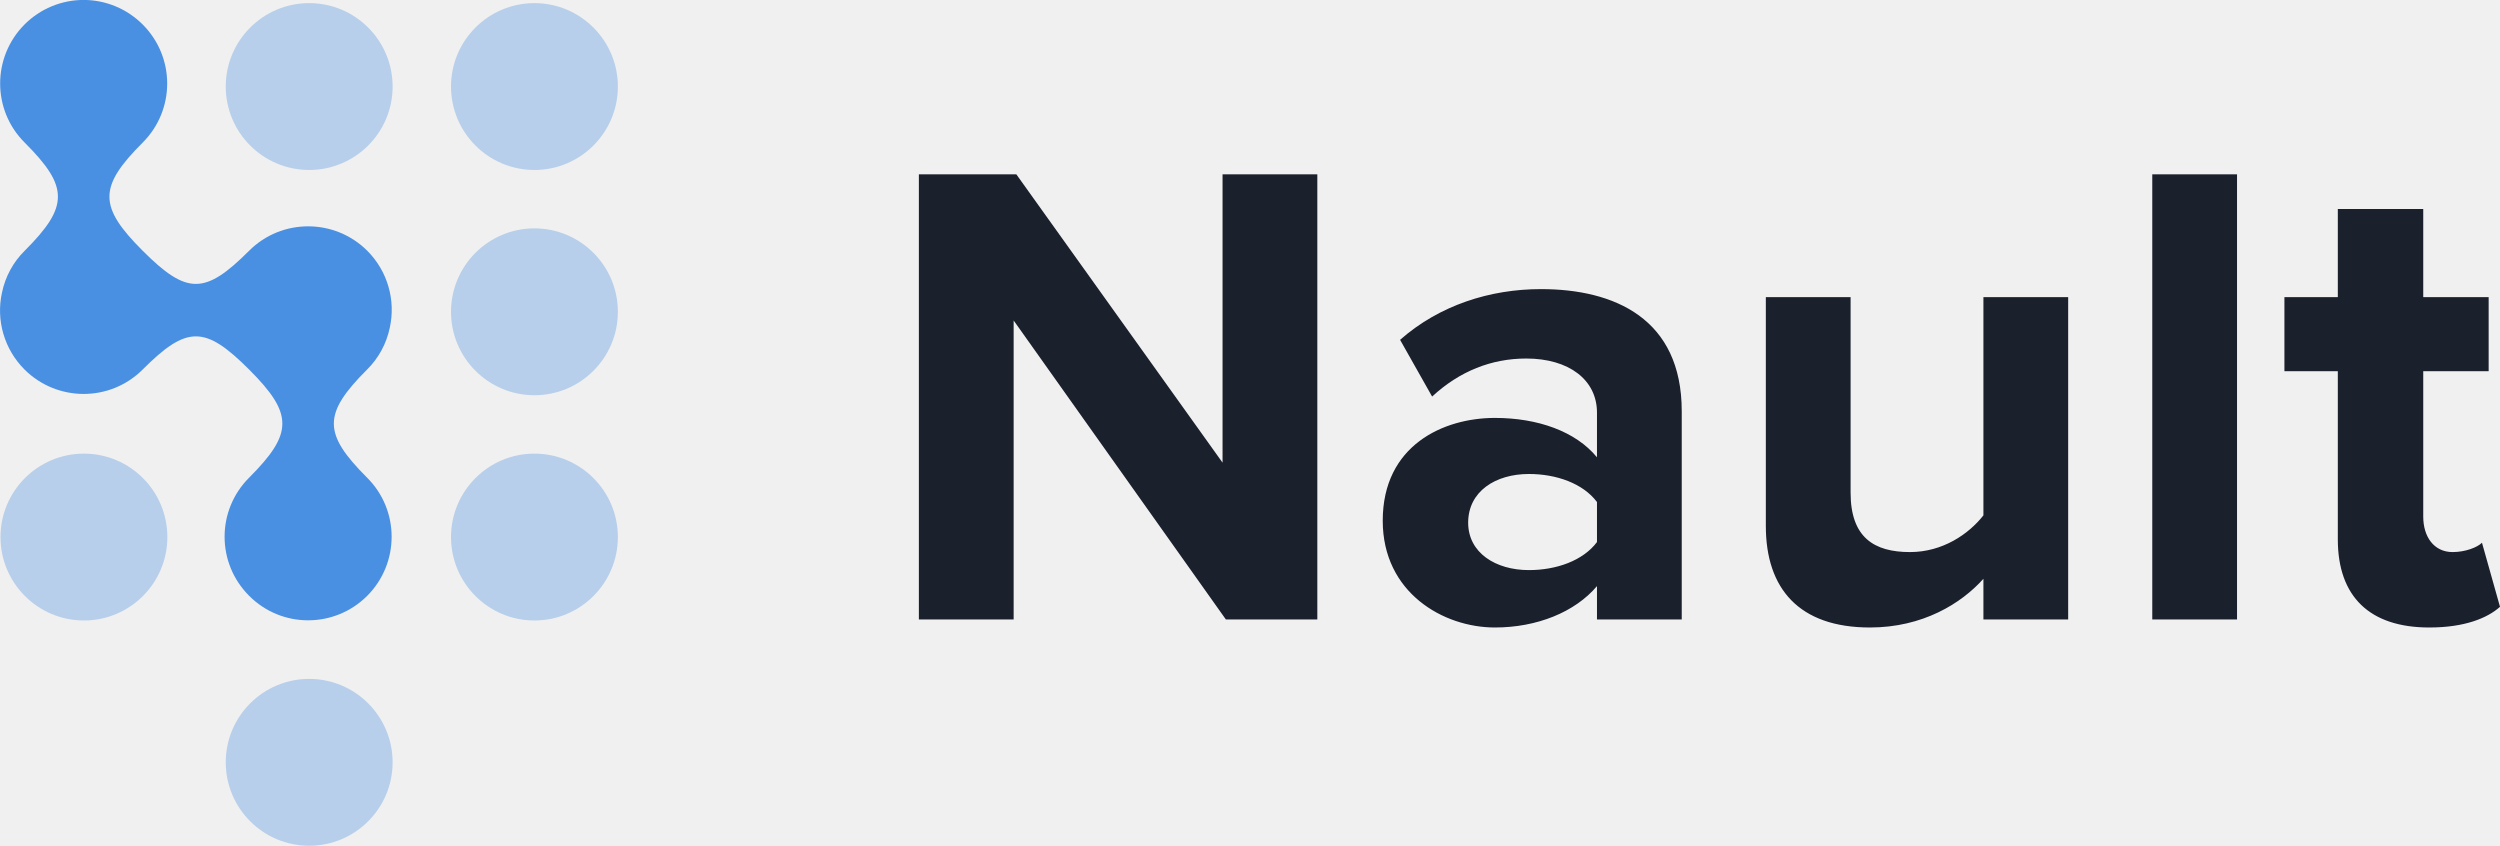
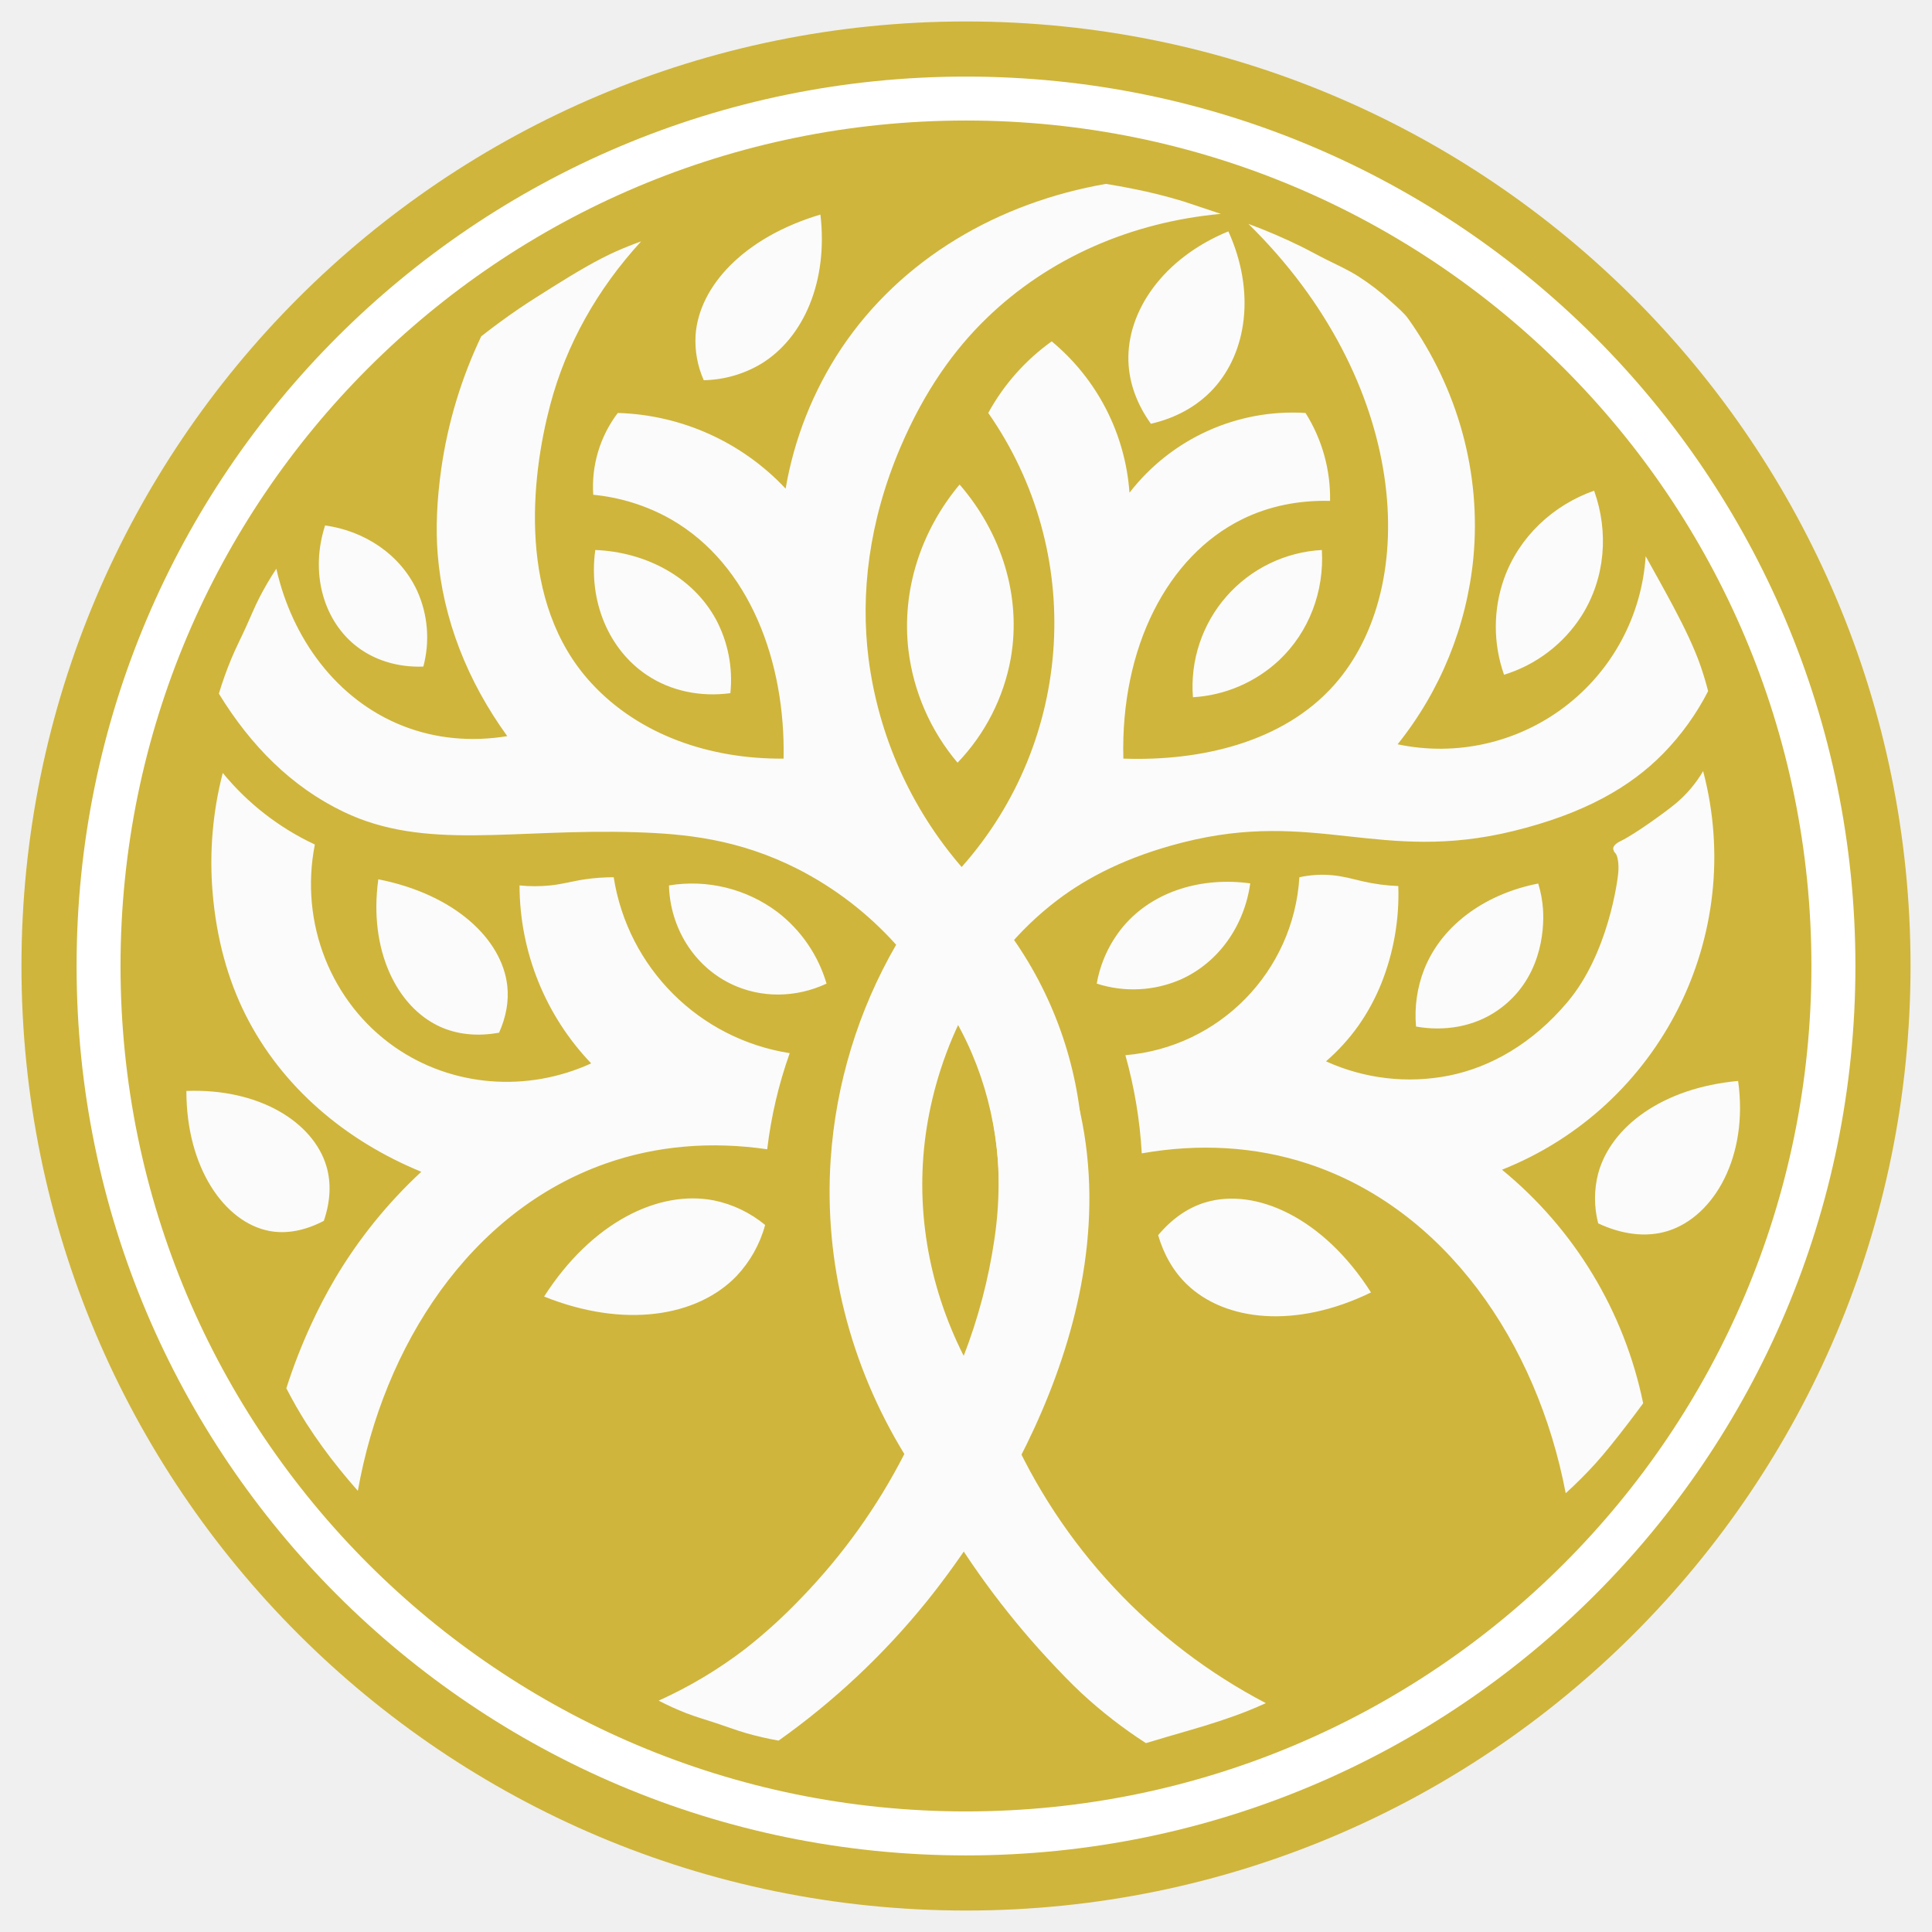
- <svg xmlns="http://www.w3.org/2000/svg" version="1.1" id="Layer_1" x="0px" y="0px" viewBox="443 143.1 1498.3 506.9" style="enable-background:new 443 143.1 1498.3 506.9;" xml:space="preserve">
-   <style type="text/css">
- 	.st0{fill:#4A90E2;}
- 	.st1{fill:#B7CFEA;}
- 	.st2{fill:#1A202C;}
- </style>
-   <g transform="translate(-233.7 -345.73)">
-     <path class="st0" d="M826,845.9c-19.6-19.6-19.6-51.2,0-70.8c26.6-26.6,26.5-38.3,0-64.8c-26.5-26.5-37.3-26.5-63.8,0   c-19.5,19.5-51.2,19.5-70.8,0c-12.1-12.1-17.2-29.5-13.5-46.2c2-9.5,6.7-18.2,13.6-25c26.6-26.6,26.5-38.3,0-64.8   c-19.6-19.5-19.6-51.2-0.1-70.8c0,0,0,0,0,0c9.4-9.4,22.1-14.7,35.4-14.7c13.3,0,26,5.3,35.4,14.7c19.6,19.6,19.6,51.2,0,70.8   c-26.6,26.6-26.5,38.3,0,64.8c26.5,26.5,37.3,26.5,63.8,0c19.5-19.5,51.2-19.5,70.8,0c12.1,12.1,17.2,29.5,13.5,46.2   c-2,9.5-6.7,18.2-13.6,25c-26.6,26.6-26.5,38.3,0,64.8c19.6,19.5,19.6,51.2,0.1,70.8c0,0,0,0,0,0   C877.2,865.5,845.5,865.5,826,845.9L826,845.9z" />
-     <path class="st1" d="M727,760.7c27.6,0,50,22.4,50,50s-22.4,50-50,50s-50-22.4-50-50S699.4,760.7,727,760.7z" />
-     <path class="st1" d="M862,490.7c27.6,0,50,22.4,50,50c0,27.6-22.4,50-50,50s-50-22.4-50-50C812,513.1,834.4,490.7,862,490.7z" />
-     <path class="st1" d="M997,490.7c27.6,0,50,22.4,50,50c0,27.6-22.4,50-50,50s-50-22.4-50-50C947,513.1,969.4,490.7,997,490.7z" />
-     <path class="st1" d="M997,625.7c27.6,0,50,22.4,50,50c0,27.6-22.4,50-50,50s-50-22.4-50-50C947,648.1,969.4,625.7,997,625.7z" />
-     <path class="st1" d="M997,760.7c27.6,0,50,22.4,50,50s-22.4,50-50,50s-50-22.4-50-50S969.4,760.7,997,760.7z" />
-     <path class="st1" d="M862,895.7c27.6,0,50,22.4,50,50s-22.4,50-50,50s-50-22.4-50-50S834.4,895.7,862,895.7z" />
-     <path class="st2" d="M1411.4,860.1h54.8V593.3h-56.8v172.8l-123.6-172.8h-58.4v266.8h56.8V680.9L1411.4,860.1z M1633.8,860.1h50.8   V735.3c0-55.6-40.4-73.2-84.4-73.2c-30.4,0-60.8,9.6-84.4,30.4l19.2,34c16.4-15.2,35.6-22.8,56.4-22.8c25.6,0,42.4,12.8,42.4,32.4   v26.8c-12.8-15.6-35.6-23.6-61.2-23.6c-30.8,0-67.2,16.4-67.2,61.6c0,43.2,36.4,64,67.2,64c25.2,0,48-9.2,61.2-24.8V860.1z    M1633.8,813.7c-8.4,11.2-24.4,16.8-40.8,16.8c-20,0-36.4-10.4-36.4-28.4c0-18.8,16.4-29.2,36.4-29.2c16.4,0,32.4,5.6,40.8,16.8   V813.7z M1865.4,860.1h50.8V666.9h-50.8v130.8c-8.8,11.2-24.4,22-44,22c-21.6,0-35.6-8.8-35.6-35.6V666.9H1735v137.2   c0,37.6,20,60.8,62.4,60.8c31.6,0,54.8-14.4,68-29.2V860.1z M1966.6,860.1h50.8V593.3h-50.8V860.1z M2132.6,864.9   c21.2,0,34.8-5.6,42.4-12.4l-10.8-38.4c-2.8,2.8-10,5.6-17.6,5.6c-11.2,0-17.6-9.2-17.6-21.2v-87.2h39.2v-44.4H2129v-52.8h-51.2   v52.8h-32v44.4h32v100.8C2077.8,846.5,2097,864.9,2132.6,864.9z" />
+ <svg xmlns="http://www.w3.org/2000/svg" id="Agrupar_2_copiar" data-name="Agrupar 2 copiar" width="200.016" height="200.016" viewBox="0 0 1080 1080">
+   <defs>
+     <style>
+       .cls-1 {
+         fill: #cfb53b;
+       }
+ 
+       .cls-2 {
+         fill: #fff;
+       }
+ 
+       .cls-3 {
+         fill: #fbfbfb;
+         fill-rule: evenodd;
+       }
+     </style>
+   </defs>
+   <circle id="Elipse_1" data-name="Elipse 1" class="cls-1" cx="540" cy="540" r="528" />
+   <circle id="Elipse_1_copiar" data-name="Elipse 1 copiar" class="cls-2" cx="540.001" cy="540.001" r="497.189" />
+   <circle id="Elipse_1_copiar_2" data-name="Elipse 1 copiar 2" class="cls-1" cx="539.983" cy="539.983" r="472.608" />
+   <g id="Agrupar_3" data-name="Agrupar 3">
+     <path id="Forma_6" data-name="Forma 6" class="cls-3" d="M505.531,812.815c-30.309-49.606-45.015-106.855-41.19-164.645a277.166,277.166,0,0,1,36.613-120.053,190.012,190.012,0,0,0-54.92-42.3c-33.29-16.89-63.192-19.717-90.389-20.58-69.113-2.193-117.835,10.537-163.616-11.434-29.042-13.938-51.92-36.992-69.68-66.052a206.785,206.785,0,0,1,6.984-19.556c2.447-5.9,5.553-11.9,8.381-18.158,2.387-5.281,4.755-10.994,6.984-15.365a171.3,171.3,0,0,1,9.778-16.762c8.747,38.885,33.657,73.271,70.734,87.872,18.379,7.237,38.383,9.008,58.353,5.716-22.261-30.722-35.975-65.378-38.9-101.759-1.121-13.931-.533-29.729,2.006-47.7A256.282,256.282,0,0,1,269.016,188c6.853-5.377,13.746-10.431,20.952-15.365,5.08-3.478,12.813-8.354,19.556-12.572,12.336-7.715,24.174-14.8,34.92-19.555,4.621-2.044,9.224-3.886,13.969-5.587-24.475,26.658-41.883,57.623-50.823,91.347-10.8,40.752-18.493,110.494,22.883,155.5,26.9,29.256,66.615,42.657,107.552,42.305,1.106-53.529-18.609-108.317-62.929-133.774a109.415,109.415,0,0,0-43.479-13.721,68.254,68.254,0,0,1,13.73-45.734,134.01,134.01,0,0,1,93.822,42.3,203.952,203.952,0,0,1,30.99-78.162c33.7-50.531,88.224-81.787,148.063-92.19,5.2,0.836,10.24,1.751,15.365,2.793a284.641,284.641,0,0,1,27.937,6.984c1.735,0.549,5.558,1.848,8.381,2.794,4.188,1.4,8.369,2.8,12.571,4.191-49.745,4.569-96.048,24.38-131.3,58.666-17.4,16.923-34.226,39.824-47.933,72.057-17.667,41.545-22.273,81.886-17.718,117.911a221.321,221.321,0,0,0,52.043,116.479,205.262,205.262,0,0,0,14.874-253.827,119.816,119.816,0,0,1,35.469-40.018,121.028,121.028,0,0,1,43.479,84.609,115.376,115.376,0,0,1,98.4-44.591,89.217,89.217,0,0,1,13.73,49.164c-17.624-.429-34.256,2.91-49.2,10.291-41.6,20.546-67.976,71.44-66.362,133.774,42.768,1.519,89.165-8.86,117.849-41.162,49.189-55.393,41.529-170.023-47.964-257.766a308.194,308.194,0,0,1,29.334,12.571c4.8,2.355,9.115,4.82,13.9,7.2,6.537,3.252,12.26,5.8,18.227,9.562a131.4,131.4,0,0,1,18.158,13.968c3.521,3.2,7.409,6.442,9.778,9.778,27.664,38.946,40.908,86.261,36.37,133.8a197.1,197.1,0,0,1-42.334,104.046A115.127,115.127,0,0,0,919.937,310.921q3.5,6.266,6.984,12.571c2.849,5.159,6.128,11.124,8.381,15.365,6.342,11.941,11.917,23.5,15.365,33.524,1.589,4.622,2.974,9.236,4.19,13.968a143.846,143.846,0,0,1-25.143,34.921c-18.5,18.861-44.444,33.684-83.809,43.3-74.162,18.119-110.689-12.464-184.768,6.377-31.069,7.9-53.2,19.482-69.794,32.015-45.339,34.247-66.6,85.491-73.227,126.913-7.006,43.794.544,88.426,20.6,128.057a301.106,301.106,0,0,0,17.163-65.171,213.576,213.576,0,0,0,2.288-36.588,196.784,196.784,0,0,0-4.577-36.588A114.169,114.169,0,0,1,579.9,560.131a215.43,215.43,0,0,1,19.451,44.591c37.847,123.3-45.75,246.312-81.236,290.415a415.872,415.872,0,0,1-82.878,77.879,180.456,180.456,0,0,1-18.159-4.191c-5.1-1.456-12.879-4.306-16.762-5.587-5.786-1.909-11.615-3.573-16.761-5.587a156.911,156.911,0,0,1-15.366-6.984,245.467,245.467,0,0,0,48.482-28.983,295.176,295.176,0,0,0,31.65-28.833A334.682,334.682,0,0,0,505.531,812.815Zm-64.074-224.1a118.091,118.091,0,0,1-98.4-98.329,111.269,111.269,0,0,0-16.018,1.143c-6.48.943-12.47,2.72-19.451,3.43a84.635,84.635,0,0,1-17.162,0,144.178,144.178,0,0,0,40.045,99.473c-35.953,16.441-77.863,13.157-109.84-9.147-35.383-24.68-53.329-69.1-44.622-113.193a147.138,147.138,0,0,1-51.487-40.018,200.148,200.148,0,0,0-5.721,66.315c2.165,26.629,8.764,49.509,18.306,68.6,20.341,40.7,56.157,70.736,98.4,88.039a266.954,266.954,0,0,0-48.055,59.455,283.064,283.064,0,0,0-13.5,25.844,309.218,309.218,0,0,0-13.888,35.734c3.438,6.7,7.146,13.192,11.175,19.556a285.868,285.868,0,0,0,18.73,25.864c3.285,4.08,6.59,7.989,10.071,11.913,14.4-81.244,62.67-156.185,138.443-182.939,28.549-10.08,59.188-12.551,90.39-8A247.6,247.6,0,0,1,441.457,588.715ZM629.1,589.859a256.529,256.529,0,0,1,9.154,54.881c31.814-5.607,63.241-3.926,92.677,5.717,76.78,25.152,128.226,99.91,144.307,184.273Q884,826.794,892,817.968c5.11-5.637,12.016-14.324,18.159-22.349,2.836-3.706,5.6-7.388,8.381-11.175a227.916,227.916,0,0,0-78.913-130.557A188.162,188.162,0,0,0,952.063,431.048,69.332,69.332,0,0,1,936.7,449.206c-5.934,4.9-22.578,16.954-30.73,20.953-0.917.45-4.093,1.961-4.19,4.19a4.307,4.307,0,0,0,1.4,2.794c1.016,1.273,1.944,5.6,1.4,11.174-0.339,3.452-5.388,44.591-28.331,71.814-19.583,23.236-42.955,36.486-66.362,41.161a113.09,113.09,0,0,1-68.649-8,112.3,112.3,0,0,0,18.076-19.866,116.464,116.464,0,0,0,12.816-23.582,134.368,134.368,0,0,0,9.53-54.539,106.777,106.777,0,0,1-19.828-2.63c-6.223-1.442-10.8-2.836-17.162-3.43a59.854,59.854,0,0,0-18.307,1.144A106.4,106.4,0,0,1,629.1,589.859ZM458.62,119.935c-42.868,12.8-67.909,40.127-69.794,67.459a54.128,54.128,0,0,0,4.576,25.154,65.1,65.1,0,0,0,32.037-9.147C449.334,188.838,462.994,157.169,458.62,119.935Zm77.8,150.924c-21.589,25.826-32.545,59.063-28.6,92.613a119.714,119.714,0,0,0,27.46,62.885,113.38,113.38,0,0,0,29.748-58.312C571.174,332.925,559.574,297.573,536.423,270.859Zm106.942-33.97c-7.68-10.7-12.171-22.583-12.571-34.921-0.907-27.909,19.212-57.555,55.873-72.635,15.242,33.531,10.423,67.535-8.381,88C669.2,227.226,657.063,233.743,643.365,236.889Zm95.575,70.558a76.489,76.489,0,0,0-72.082,82.322,77.338,77.338,0,0,0,48.055-20.58C731.864,353.262,740.273,330.506,738.94,307.447Zm101.831,69.745a80.7,80.7,0,0,1,0-53.738c8.357-23.279,27.2-40.956,50.343-49.165,8.29,23.07,6.256,48.838-6.865,69.746A79.025,79.025,0,0,1,840.771,377.192ZM181.732,293.727c-8.427,25.992-1.125,51.866,16.018,66.315,10.813,9.113,24.793,13.118,38.9,12.577a63.175,63.175,0,0,0-3.433-42.305C223.763,309.824,203.722,296.774,181.732,293.727Zm226.545,93.756c-16.424,2.2-33.159-1-46.911-10.291-21.07-14.228-32.561-41.083-28.6-69.745,28.041,1.137,54.452,14.854,67.505,38.875A71.8,71.8,0,0,1,408.277,387.483ZM211.48,491.529c-5.494,39.638,10.39,71.321,34.325,82.322,9.963,4.58,21.314,5.576,33.181,3.431,3.939-8.807,5.554-17.644,4.577-26.3C280.643,525.127,254.455,500.007,211.48,491.529Zm250.572,58.312a78.374,78.374,0,0,0-27.46-40.018,79.462,79.462,0,0,0-60.64-14.864c0.66,23.677,13.921,44.853,34.325,54.882C425.281,558.2,445.091,557.8,462.052,549.841Zm151.03,0a66.349,66.349,0,0,0,46.911-2.287c21.456-9.573,35.651-30.336,38.9-53.738-26.313-3.645-53.837,3.82-70.938,24.011A68.532,68.532,0,0,0,613.082,549.841Zm246.791-55.936c-27.934,5.4-53.37,21.969-63.725,47.932a70.484,70.484,0,0,0-4.576,32.014c15.845,2.806,32.432.17,45.766-9.147,24.023-16.783,26.054-44.156,25.208-56.527A62.723,62.723,0,0,0,859.873,493.905ZM104.19,609.841c-0.034,43.189,21.508,73.365,46.1,78.222,9.784,1.933,20.238-.122,30.73-5.587,3.659-10.718,4.271-21.169,1.4-30.73C175.105,627.438,145.126,608.309,104.19,609.841Zm867.429-5.587c-42.528,3.9-71.156,25.716-78.222,51.683a55.656,55.656,0,0,0,0,27.936c12.85,6.011,26.58,8.168,39.111,4.19C958.3,679.877,977.512,646.273,971.619,604.254ZM766.4,722.489c-26.5-41.727-64.531-58.862-92.677-50.308-9.931,3.018-18.757,9.275-26.316,18.294,3.188,10.887,8.509,20.186,16.018,27.441C684.756,738.524,724.237,743.02,766.4,722.489Zm-462.243,2.287c26.54-41.429,63.987-59.8,94.966-53.738a65.8,65.8,0,0,1,28.6,13.72,67.283,67.283,0,0,1-16.018,28.584C389.68,736.186,348.765,742.72,304.157,724.776Z" />
+     <path id="Forma_7" data-name="Forma 7" class="cls-3" d="M521.549,839.112a465.831,465.831,0,0,0,64.073,88.04c6.424,6.946,13.46,14.244,18.917,19.3a260.664,260.664,0,0,0,36.032,27.963c7.963-2.393,16.041-4.773,23.746-6.984,6.243-1.792,12.161-3.6,18.159-5.588,5.369-1.778,10.509-3.632,15.365-5.587,3.322-1.337,6.528-2.711,9.778-4.191A317.258,317.258,0,0,1,563.883,797.951,33.689,33.689,0,0,0,521.549,839.112Zm83.524-202.375a215.794,215.794,0,0,0-41.19-115.48c-5.215-13.079-18.162-20.823-30.893-19.438-14.923,1.625-27,15.482-26.315,32.015a182.716,182.716,0,0,1,27.46,36.587c18.244,32.036,26.106,68.7,24.027,106.333,0.343,12.5,4.172,20.542,9.153,21.724,3.668,0.871,9.63-3.37,17.163-13.72C594.445,671.064,601.226,654.852,605.073,636.737Z" />
  </g>
</svg>
